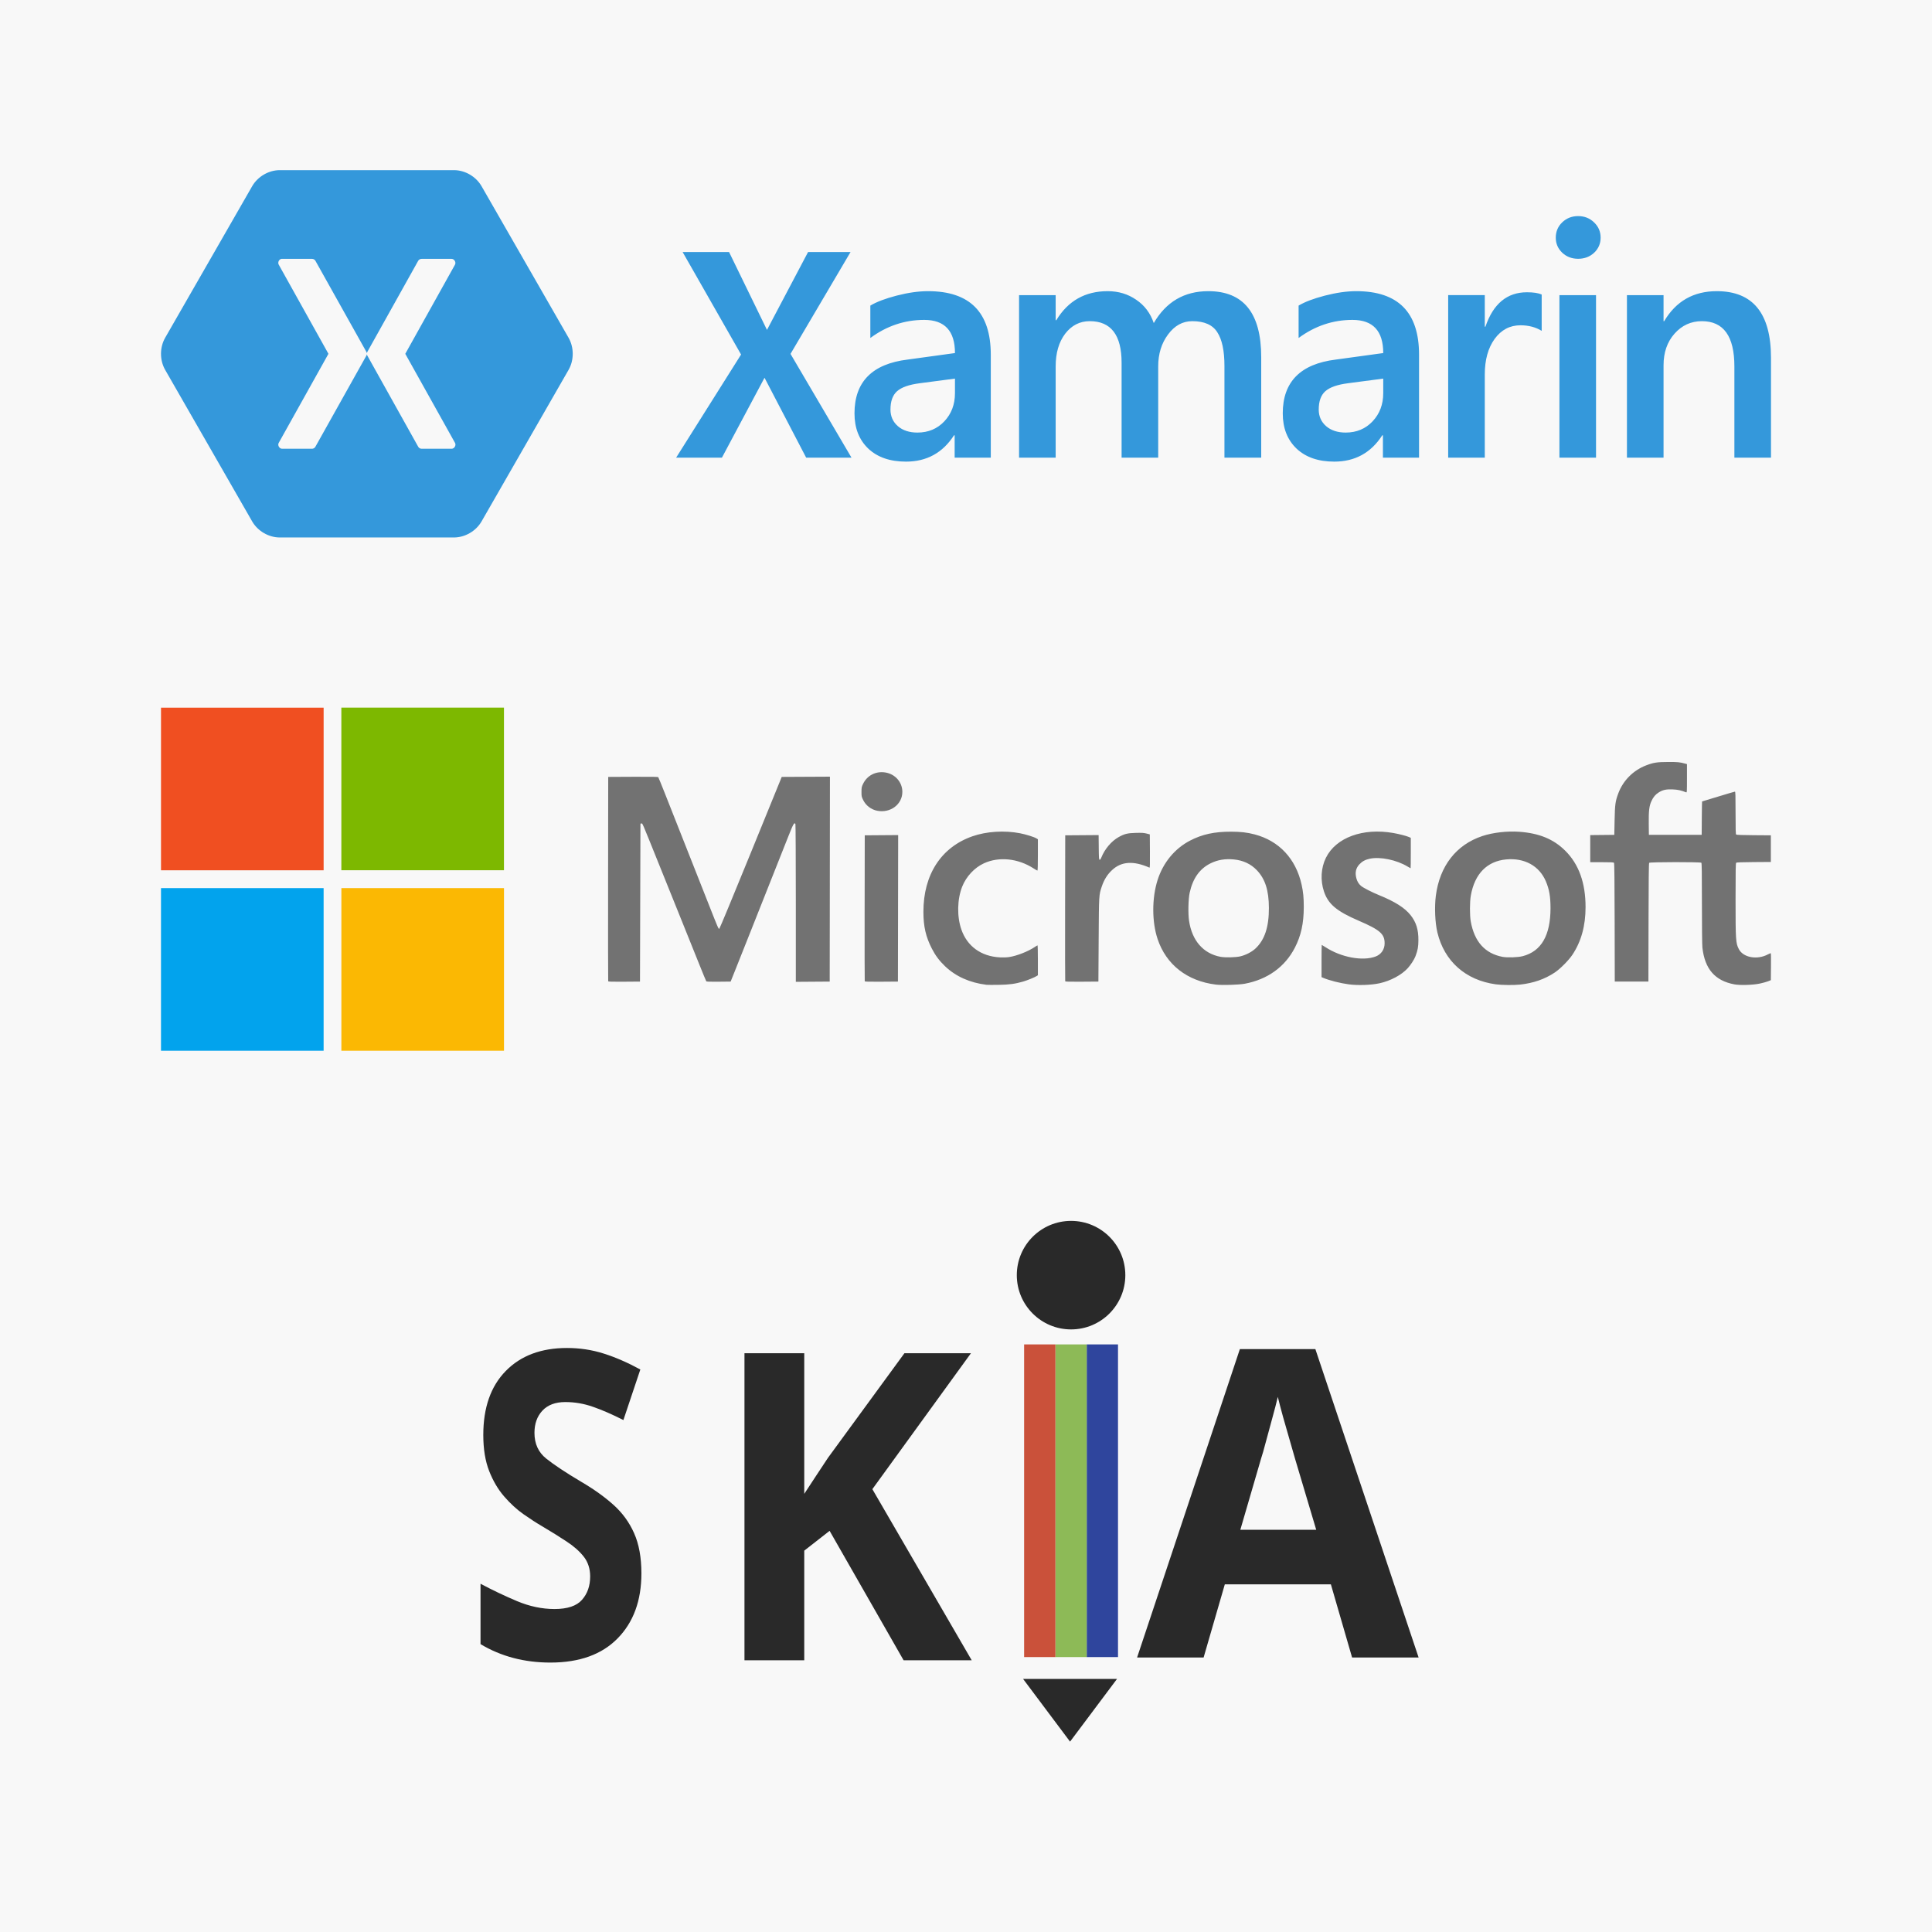
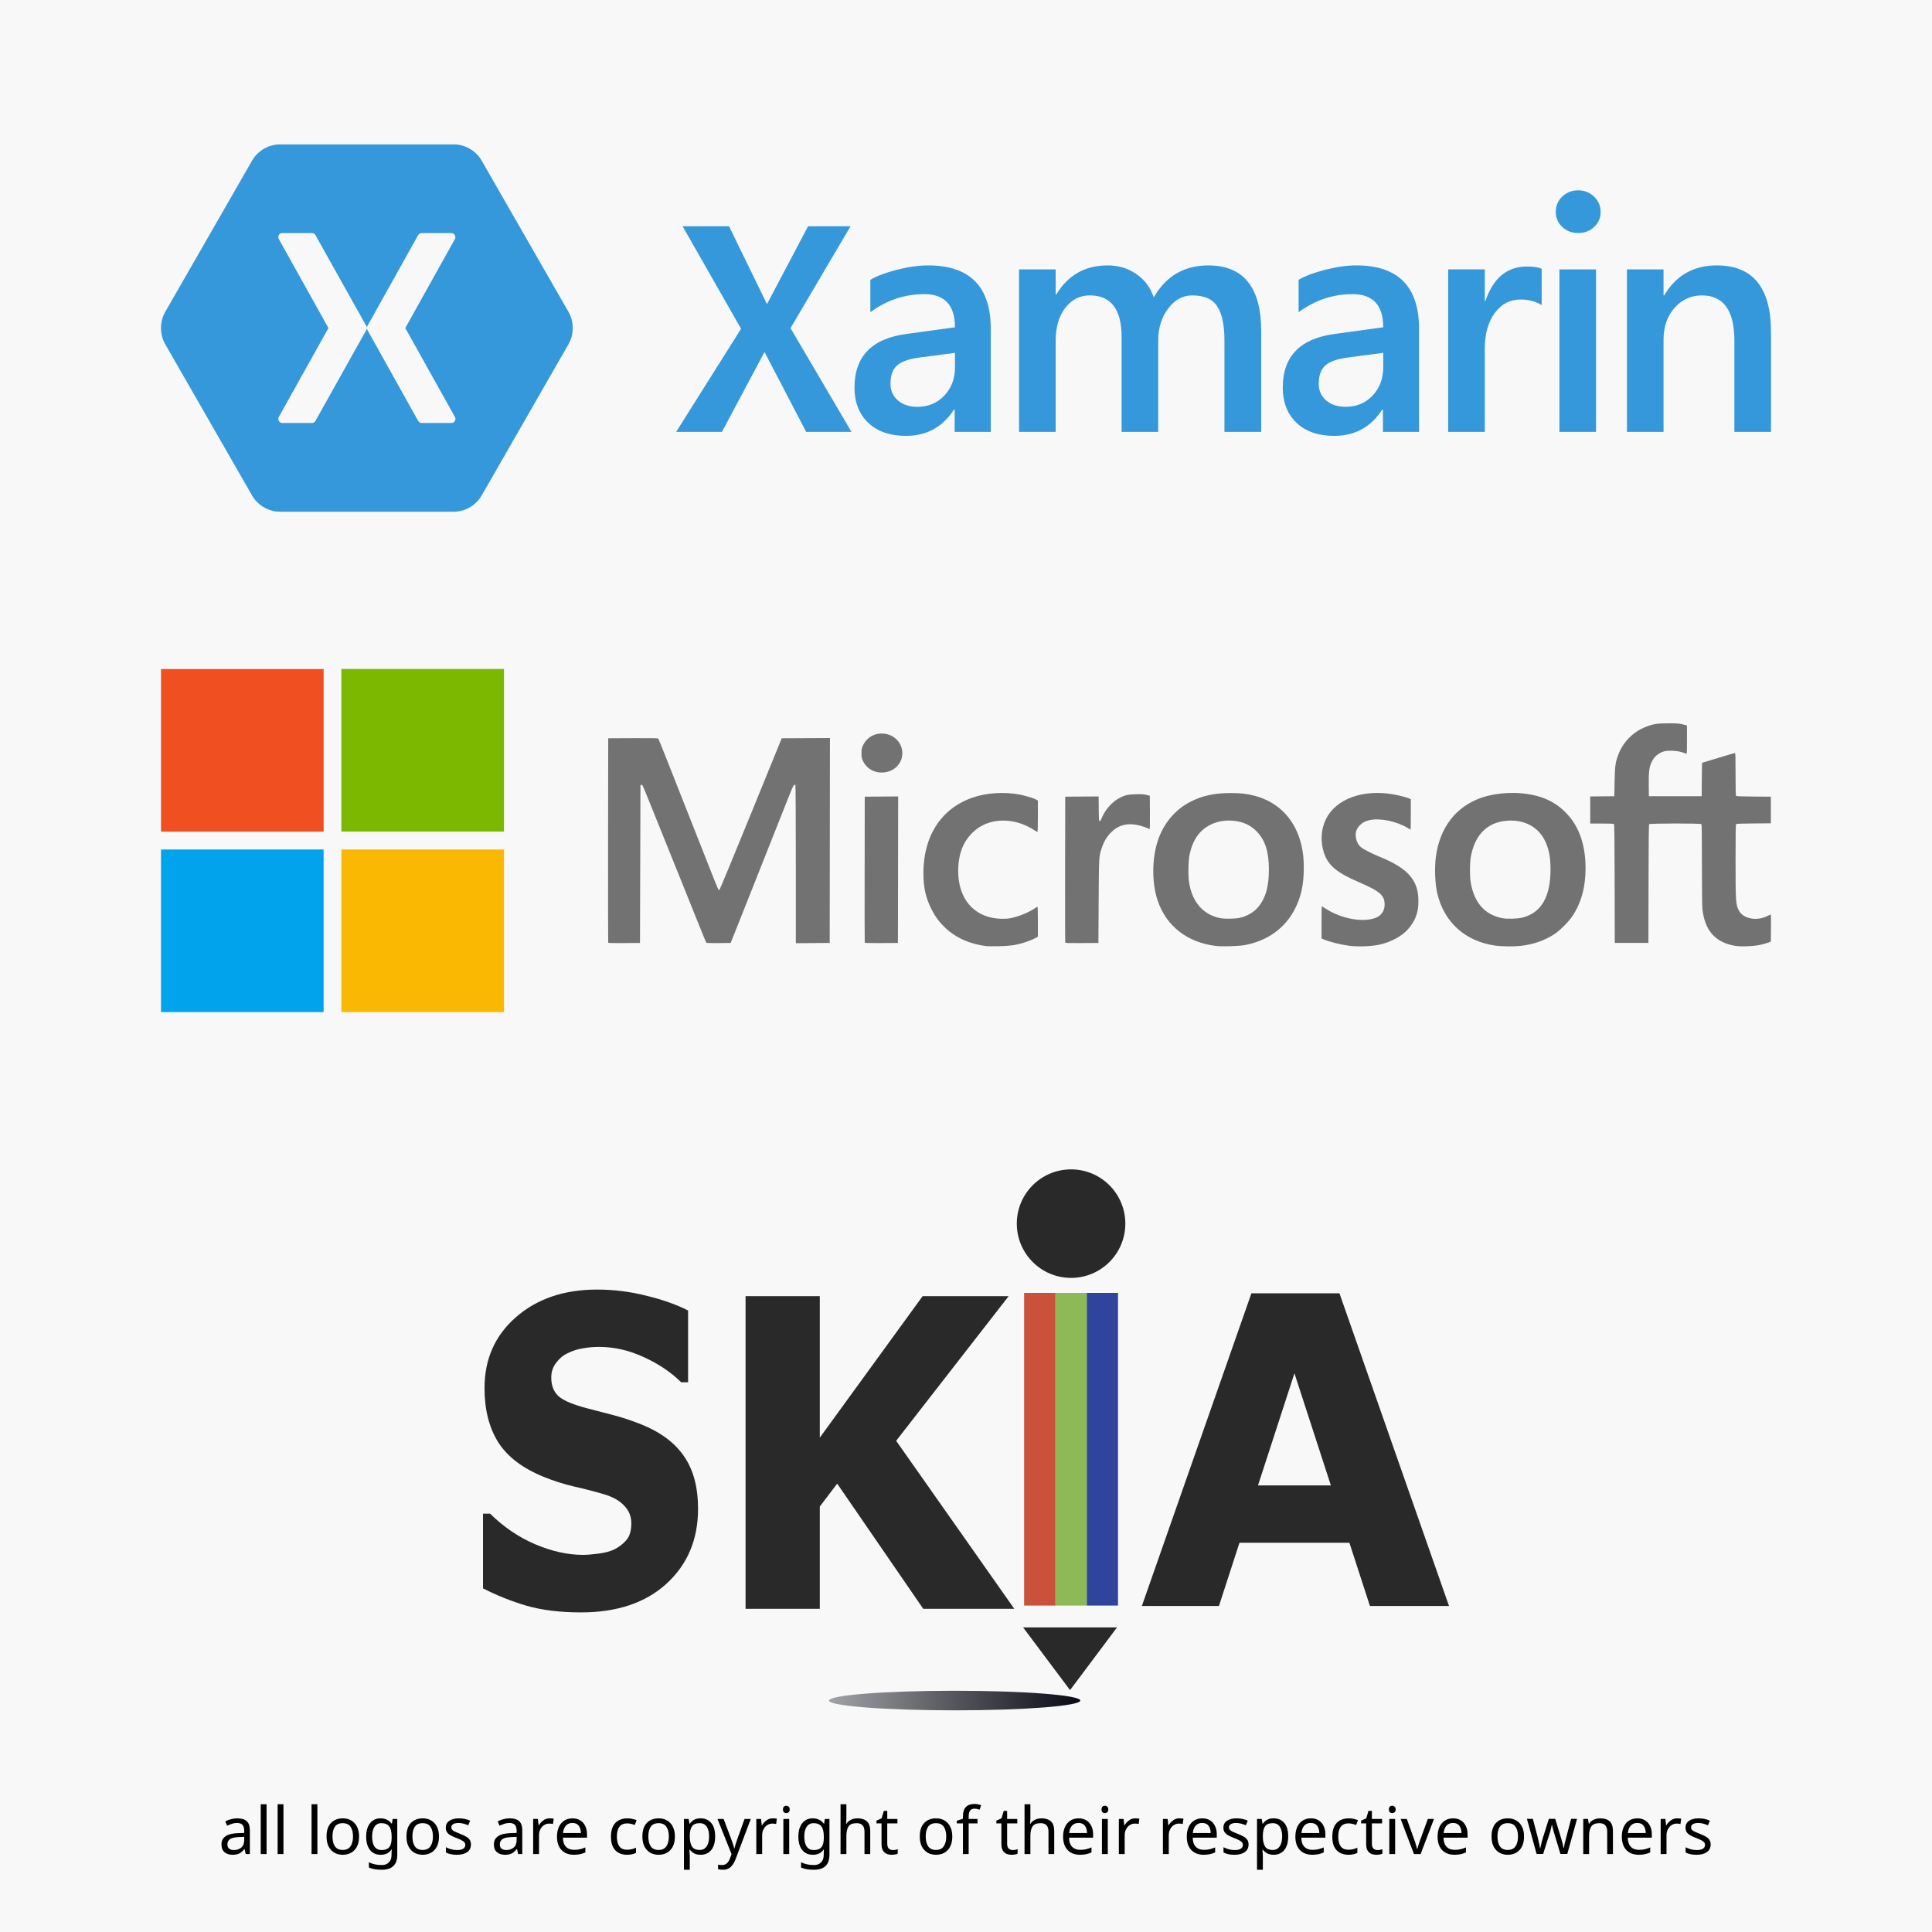
- <svg xmlns="http://www.w3.org/2000/svg" width="300" height="300" viewBox="0 0 300 300" id="svg2" version="1.1">
-   <defs id="defs4" />
+ <svg xmlns="http://www.w3.org/2000/svg" xmlns:xlink="http://www.w3.org/1999/xlink" width="300" height="300" viewBox="0 0 300 300" id="svg2" version="1.1">
+   <defs id="defs4">
+     <linearGradient id="linearGradient4268">
+       <stop id="stop4270" offset="0" style="stop-color:#0a0a15;stop-opacity:1" />
+       <stop id="stop4272" offset="1" style="stop-color:#a0a1a5;stop-opacity:1" />
+     </linearGradient>
+     <linearGradient gradientTransform="translate(-1.202953,0)" gradientUnits="userSpaceOnUse" y2="447.103" x2="357.157" y1="447.103" x1="406.507" id="linearGradient4274" xlink:href="#linearGradient4268" />
+   </defs>
  <rect y="0" x="0" height="300" width="300" id="background" style="fill:#f8f8f8;fill-opacity:1;stroke:none;stroke-width:1;stroke-miterlimit:4;stroke-dasharray:none" />
-   <g id="xamarin-logo" style="fill:#3498db;fill-rule:evenodd;stroke:none;stroke-width:1" transform="matrix(0.6267994,0,0,0.6267994,-1.325577,-8.68059)">
+   <g id="xamarin-logo" style="fill:#3498db;fill-rule:evenodd;stroke:none;stroke-width:1" transform="matrix(0.6267994,0,0,0.6267994,-1.325577,-12.68059)">
    <path id="xamarin-logo-path" d="m 201.83,127.225 -10.316,-19.794 -10.552,19.794 -11.346,0 16.087,-25.547 -14.478,-25.389 11.503,0 9.393,19.29 10.179,-19.29 10.522,0 -14.87,25.232 15.106,25.704 -11.228,0 z m 36.785,0 0,-5.544 -0.157,0 c -2.801,4.351 -6.766,6.527 -11.896,6.527 -3.952,0 -7.067,-1.075 -9.344,-3.224 -2.277,-2.176 -3.416,-5.085 -3.416,-8.728 0,-7.811 4.384,-12.254 13.152,-13.329 l 11.739,-1.612 c 0,-5.478 -2.539,-8.217 -7.617,-8.217 -4.842,5e-5 -9.292,1.494 -13.349,4.482 l 0,-8.021 c 1.518,-0.917 3.69,-1.743 6.517,-2.477 2.853,-0.734 5.444,-1.101 7.774,-1.101 10.365,5e-5 15.547,5.242 15.547,15.727 l 0,25.517 -8.951,0 1.2e-4,0 z m -8.598,-18.44 c -2.696,0.341 -4.593,1.009 -5.693,2.005 -1.073,0.97 -1.61,2.477 -1.61,4.521 0,1.678 0.615,3.054 1.845,4.128 1.23,1.048 2.84,1.573 4.829,1.573 2.696,0 4.921,-0.931 6.674,-2.792 1.754,-1.861 2.63,-4.181 2.63,-6.959 l 0,-3.617 -8.677,1.14 0,0 z m 75.435,18.44 0,-22.725 c -1.3e-4,-3.748 -0.589,-6.527 -1.767,-8.335 -1.152,-1.835 -3.22,-2.752 -6.203,-2.752 -2.382,3.8e-5 -4.384,1.101 -6.007,3.303 -1.623,2.176 -2.434,4.81 -2.434,7.903 l 0,22.607 -9.069,0 0,-23.512 c -1.2e-4,-6.867 -2.631,-10.301 -7.891,-10.301 -2.46,3.8e-5 -4.489,1.035 -6.085,3.106 -1.57,2.071 -2.356,4.771 -2.356,8.099 l 0,22.607 -9.069,0 0,-40.261 9.069,0 0,6.212 0.157,0 c 2.905,-4.797 7.145,-7.195 12.72,-7.195 2.67,5e-5 5.025,0.708 7.067,2.123 2.068,1.389 3.52,3.316 4.358,5.78 3.062,-5.268 7.564,-7.903 13.506,-7.903 8.742,5e-5 13.113,5.452 13.113,16.356 l 0,24.888 -9.108,0 0,0 z m 39.259,0 0,-5.544 -0.157,0 c -2.801,4.351 -6.766,6.527 -11.896,6.527 -3.952,0 -7.067,-1.075 -9.344,-3.224 -2.277,-2.176 -3.416,-5.085 -3.416,-8.728 0,-7.811 4.384,-12.254 13.152,-13.329 l 11.739,-1.612 c 0,-5.478 -2.539,-8.217 -7.617,-8.217 -4.842,5e-5 -9.292,1.494 -13.349,4.482 l 0,-8.021 c 1.518,-0.917 3.69,-1.743 6.517,-2.477 2.853,-0.734 5.444,-1.101 7.774,-1.101 10.365,5e-5 15.547,5.242 15.547,15.727 l 0,25.517 -8.951,0 1.2e-4,0 z m -8.598,-18.44 c -2.696,0.341 -4.593,1.009 -5.693,2.005 -1.073,0.97 -1.61,2.477 -1.61,4.521 0,1.678 0.615,3.054 1.845,4.128 1.23,1.048 2.84,1.573 4.829,1.573 2.696,0 4.921,-0.931 6.674,-2.792 1.754,-1.861 2.63,-4.181 2.63,-6.959 l 0,-3.617 -8.677,1.14 0,0 z m 47.928,-12.975 c -1.492,-0.917 -3.246,-1.376 -5.261,-1.376 -2.617,2.5e-5 -4.75,1.127 -6.399,3.381 -1.623,2.254 -2.434,5.19 -2.434,8.807 l 0,20.602 -9.069,0 0,-40.261 9.069,0 0,7.824 0.157,0 c 1.937,-5.688 5.366,-8.532 10.286,-8.532 1.597,5.1e-5 2.814,0.183 3.651,0.55 l 0,9.004 -1.3e-4,0 z m 9.028,-17.85 c -1.544,2.5e-5 -2.853,-0.498 -3.926,-1.494 -1.073,-1.022 -1.61,-2.267 -1.61,-3.735 0,-1.52 0.537,-2.791 1.61,-3.814 1.073,-1.022 2.382,-1.533 3.926,-1.533 1.57,6.3e-5 2.892,0.524 3.965,1.573 1.073,1.022 1.61,2.28 1.61,3.774 0,1.468 -0.537,2.713 -1.61,3.735 -1.073,0.996 -2.395,1.494 -3.965,1.494 z m -4.633,49.265 0,-40.261 9.069,0 0,40.261 -9.069,0 z m 43.345,0 0,-22.607 c 0,-7.47 -2.683,-11.205 -8.048,-11.205 -2.696,3.8e-5 -4.96,1.035 -6.792,3.106 -1.806,2.045 -2.709,4.653 -2.709,7.824 l 0,22.883 -9.069,0 0,-40.261 9.069,0 0,6.448 0.157,0 c 2.931,-4.954 7.276,-7.431 13.034,-7.431 8.951,5e-5 13.427,5.504 13.427,16.513 l 0,24.731 -9.069,0 -1.3e-4,0 z M 71.431,56 c -2.755,0.006 -5.451,1.574 -6.838,3.966 L 43.024,97.534 c -1.365,2.398 -1.365,5.533 0,7.931 l 21.569,37.569 c 1.387,2.392 4.083,3.96 6.838,3.966 l 43.138,0 c 2.755,-0.006 5.451,-1.574 6.838,-3.966 l 21.569,-37.569 c 1.365,-2.398 1.365,-5.533 0,-7.931 L 121.407,59.966 C 120.02,57.574 117.324,56.005 114.569,56 l -43.138,0 z m 0.391,21.978 c 0.059,-0.006 0.121,-0.006 0.181,0 l 7.441,0 c 0.329,0.007 0.649,0.198 0.813,0.484 l 12.622,22.553 c 0.064,0.112 0.104,0.236 0.12,0.363 0.016,-0.128 0.056,-0.252 0.12,-0.363 L 105.711,78.462 c 0.17,-0.295 0.504,-0.487 0.843,-0.484 l 7.441,0 c 0.659,0.006 1.152,0.838 0.844,1.423 l -12.321,22.099 12.321,22.069 c 0.338,0.588 -0.168,1.459 -0.844,1.453 l -7.441,0 c -0.345,-0.003 -0.682,-0.208 -0.843,-0.515 L 93.12,101.954 c -0.064,-0.112 -0.104,-0.236 -0.12,-0.363 -0.016,0.128 -0.056,0.252 -0.12,0.363 l -12.622,22.553 c -0.157,0.298 -0.478,0.501 -0.813,0.515 l -7.441,0 c -0.676,0.006 -1.181,-0.865 -0.843,-1.453 L 83.481,101.5 71.16,79.401 c -0.295,-0.534 0.065,-1.309 0.663,-1.423 l 0,0 z" />
  </g>
-   <g transform="matrix(0.07256145,0,0,0.07256145,198.0505,206.9703)" id="microsoft-logo">
+   <g transform="matrix(0.07256145,0,0,0.07256145,198.0505,200.9703)" id="microsoft-logo">
    <path id="microsoft-text" d="m -618.363,-744.912 c -35.821,-4.415 -65.811,-17.863 -88.794,-39.817 -11.96,-11.424 -20.582,-22.948 -28.059,-37.5 -13,-25.303 -18.093,-47.43 -18.129,-78.756 -0.09,-79.724 38.037,-138.451 105.025,-161.768 30.137,-10.49 68.213,-12.893 101.806,-6.425 12.211,2.351 30.126,7.928 34.901,10.864 l 3.25,1.998 0,33.515 c 0,20.957 -0.363,33.515 -0.969,33.515 -0.533,0 -4.172,-2.072 -8.086,-4.604 -33.418,-21.618 -74.321,-25.833 -106.483,-10.973 -20.253,9.357 -37.769,28.135 -46.397,49.738 -10.774,26.976 -11.517,64.002 -1.843,91.84 12.51,36 42.167,57.497 82.339,59.684 6.787,0.369 14.32,0.128 19.5,-0.624 16.518,-2.4 40.84,-11.878 55.068,-21.46 2.94,-1.98 5.689,-3.6 6.109,-3.6 0.42,0 0.763,14.39 0.763,31.977 l 0,31.977 -2.491,1.632 c -4.313,2.826 -19.908,9.191 -29.137,11.891 -17.074,4.997 -30.09,6.711 -53.372,7.032 -11.825,0.163 -23.075,0.102 -25,-0.135 z m 491,-0.419 c -61.539,-7.481 -106.574,-42.716 -124.882,-97.706 -12.281,-36.886 -12.265,-87.528 0.04,-126.129 11.88,-37.267 36.736,-67.369 69.744,-84.462 25.79,-13.355 52.037,-19.033 87.598,-18.949 20.63,0.049 34.363,1.64 50.322,5.832 52.354,13.751 88.249,52.146 100.534,107.536 3.455,15.579 4.646,27.807 4.636,47.632 -0.017,35.1 -5.793,61.487 -19.121,87.346 -21.147,41.033 -58.476,67.9 -106.994,77.009 -12.917,2.425 -48.527,3.512 -61.877,1.889 z m 52,-60.408 c 11.512,-2.632 24.755,-9.45 32.585,-16.774 19.738,-18.464 28.85,-45.956 28.759,-86.772 -0.083,-37.442 -7.873,-61.97 -25.611,-80.644 -12.9,-13.58 -29.465,-21.354 -49.525,-23.241 -18.844,-1.773 -34.574,0.867 -49.709,8.342 -23.329,11.523 -37.969,32.167 -44.708,63.043 -2.898,13.281 -3.598,44.109 -1.35,59.5 6.241,42.732 30.369,70.513 67.292,77.477 10.072,1.9 31.997,1.417 42.266,-0.931 z m 232,59.824 c -18.457,-2.503 -41.462,-8.355 -54.25,-13.8 l -3.75,-1.597 0,-34.487 c 0,-18.968 0.211,-34.486 0.469,-34.486 0.258,0 3.8,2.174 7.871,4.832 33.426,21.821 79.503,30.43 107.267,20.042 12.052,-4.509 19.393,-15.195 19.393,-28.23 0,-20.189 -9.913,-28.8 -56,-48.644 -46.766,-20.136 -64.917,-35.495 -73.863,-62.5 -7.917,-23.901 -6.334,-50.49 4.287,-72 21.312,-43.159 78.976,-64.363 144.076,-52.979 12.013,2.101 28.006,6.187 33.25,8.496 l 4.25,1.871 0,32.556 c 0,17.906 -0.179,32.556 -0.398,32.556 -0.219,0 -3.256,-1.723 -6.75,-3.829 -23.254,-14.017 -58.398,-21.304 -80.335,-16.657 -9.729,2.061 -16.387,5.598 -22.294,11.844 -7.777,8.223 -9.915,17.725 -6.736,29.932 1.825,7.006 5.162,12.446 10.193,16.616 4.894,4.056 23.688,13.66 38.378,19.613 33.947,13.756 55.19,27.238 67.553,42.873 11.817,14.944 16.779,30.737 16.688,53.109 -0.06,14.582 -1.323,21.586 -6.263,34.707 -2.603,6.915 -10.016,18.411 -16.473,25.546 -13.045,14.414 -36.673,27.114 -60.063,32.285 -18.066,3.994 -46.818,5.002 -66.5,2.332 z m 315,0 c -64.675,-8.751 -110.378,-49.378 -125.134,-111.237 -5.002,-20.971 -6.389,-54.173 -3.27,-78.295 8.24,-63.726 43.581,-109.145 99.404,-127.747 22.683,-7.559 53.425,-11.098 79.555,-9.158 42.641,3.166 73.016,15.736 98.014,40.563 29.022,28.823 43.431,68.824 43.431,120.568 0,40.031 -9.304,73.74 -28.17,102.064 -7.953,11.94 -26.312,30.391 -37.83,38.021 -21.661,14.348 -45.565,22.654 -74.211,25.785 -13.209,1.444 -39.023,1.163 -51.789,-0.565 z m 57.5,-60.269 c 39.784,-10.328 59.515,-44.45 59.494,-102.889 -0.01,-24.85 -2.683,-40.186 -10.003,-57.377 -14.049,-32.99 -45.739,-50.437 -84.916,-46.751 -41.032,3.861 -67.433,30.886 -75.626,77.412 -2.413,13.703 -2.458,42.368 -0.088,55.5 7.802,43.234 30.468,68.436 67.981,75.586 10.358,1.974 32.816,1.203 43.158,-1.482 z m 453,60.348 c -41.603,-7.739 -63.411,-32.878 -68.491,-78.952 -0.578,-5.241 -0.996,-44.731 -1.001,-94.55 -0.01,-65.196 -0.294,-85.835 -1.208,-86.75 -1.861,-1.861 -110.125,-1.718 -111.674,0.148 -0.809,0.975 -1.189,36.356 -1.372,127.75 l -0.254,126.406 -36,0 -36,0 -0.254,-126.402 c -0.183,-91.394 -0.564,-126.775 -1.372,-127.75 -0.883,-1.064 -6.351,-1.348 -25.996,-1.348 l -24.878,0 0,-28.983 0,-28.983 25.75,-0.267 25.75,-0.267 0.636,-31 c 0.707,-34.49 1.615,-41.016 8.1,-58.242 10.204,-27.1 31.841,-48.815 59.127,-59.338 15.903,-6.133 23.811,-7.36 47.637,-7.392 20.603,-0.027 24.2,0.324 36.25,3.546 l 3.75,1.002 0,30.569 c 0,28.707 -0.107,30.527 -1.75,29.883 -11.11,-4.351 -17.543,-5.764 -28.536,-6.267 -14.174,-0.649 -21.73,1.01 -30.535,6.701 -6.851,4.428 -11.132,9.568 -15.152,18.19 -4.834,10.369 -6.103,20.963 -5.795,48.396 l 0.269,23.951 56.5,0 56.5,0 0.263,-35.75 c 0.144,-19.663 0.414,-35.75 0.598,-35.75 0.184,0 15.772,-4.725 34.639,-10.5 18.867,-5.775 34.91,-10.5 35.652,-10.5 1.111,0 1.348,7.981 1.348,45.377 0,36.661 0.257,45.591 1.337,46.487 0.912,0.757 12.907,1.193 37.75,1.372 l 36.413,0.263 0,28.5 0,28.5 -36.413,0.263 c -24.843,0.179 -36.838,0.615 -37.75,1.373 -1.095,0.909 -1.337,14.994 -1.337,77.764 0,87.793 0.413,94.19 6.906,106.917 9.427,18.478 39.487,23.87 62.77,11.26 3.728,-2.019 5.581,-2.568 5.897,-1.747 0.253,0.659 0.34,13.79 0.193,29.179 l -0.266,27.982 -6,2.39 c -3.3,1.315 -11.175,3.497 -17.5,4.849 -14.814,3.168 -42.097,4.03 -54.5,1.723 z m -2410.033,-6.689 c -0.264,-0.695 -0.365,-99.363 -0.224,-219.263 l 0.256,-218 53.12,-0.259 c 41.762,-0.203 53.325,0.01 54.08,1 0.528,0.692 7.082,16.784 14.565,35.759 7.483,18.975 28.28,71.625 46.215,117 17.936,45.375 39.616,100.275 48.179,122 19.087,48.426 19.832,50.133 21.601,49.454 0.758,-0.291 31.122,-73.525 67.475,-162.741 l 66.097,-162.209 51.586,-0.259 51.586,-0.259 -0.252,219.259 -0.252,219.259 -36.25,0.263 -36.25,0.262 -0.015,-168.262 c -0.01,-92.544 -0.4,-168.869 -0.87,-169.611 -2.463,-3.887 -4.43,-0.466 -14.868,25.848 -5.781,14.575 -21.048,53.05 -33.926,85.5 -12.878,32.45 -34.03,85.775 -47.003,118.5 -12.973,32.725 -27.915,70.3 -33.203,83.5 l -9.615,24 -25.614,0.267 c -19.746,0.205 -25.837,-0.024 -26.588,-1 -0.536,-0.697 -7.096,-16.567 -14.578,-35.267 -7.482,-18.7 -25.131,-62.575 -39.221,-97.5 -14.089,-34.925 -35.311,-87.575 -47.16,-117 -37.793,-93.858 -35.337,-88.143 -37.726,-87.802 l -2.115,0.302 -0.5,169 -0.5,169 -33.776,0.263 c -26.485,0.206 -33.88,-0.01 -34.256,-1 z m 548.999,-5e-4 c -0.264,-0.695 -0.365,-71.238 -0.224,-156.763 l 0.257,-155.5 35.753,-0.263 35.753,-0.263 -0.253,156.763 -0.253,156.763 -35.276,0.263 c -27.686,0.206 -35.38,-0.01 -35.757,-1 z m 429,0 c -0.264,-0.695 -0.365,-71.238 -0.224,-156.763 l 0.257,-155.5 35.733,-0.263 35.733,-0.263 0.267,26.249 c 0.236,23.233 0.452,26.285 1.881,26.56 1.135,0.218 2.271,-1.306 3.825,-5.137 7.317,-18.029 21.433,-34.665 36.689,-43.239 12.542,-7.049 19.101,-8.669 36.871,-9.11 13.085,-0.324 17.275,-0.069 23,1.403 l 7,1.799 0.263,35.862 c 0.209,28.586 0.01,35.749 -1,35.307 -34.182,-15.033 -59.867,-13.428 -79.755,4.985 -10.476,9.699 -17.374,20.718 -22.412,35.802 -6.021,18.025 -5.965,17.049 -6.554,114.045 l -0.541,89 -35.276,0.263 c -27.686,0.206 -35.38,-0.01 -35.757,-1 z m -402.358,-364.841 c -12.83,-2.52 -24.109,-11.095 -29.836,-22.682 -3.613,-7.31 -3.772,-8.058 -3.755,-17.685 0.016,-9.154 0.296,-10.643 3.138,-16.675 8.693,-18.449 27.365,-28.148 47.88,-24.871 21.111,3.373 36.415,20.811 36.415,41.494 0,26.79 -25.555,45.974 -53.843,40.418 z" style="fill:#727272" />
    <rect style="fill:#f04f21;fill-opacity:1;stroke:none;stroke-opacity:1" id="red-block" width="348" height="348" x="-2384.863" y="-1337.95" />
    <rect y="-951.787" x="-2384.882" height="348" width="348" id="blue-block" style="fill:#02a3ed;fill-opacity:1;stroke:none;stroke-opacity:1" />
    <rect y="-1338.055" x="-1998.943" height="348" width="348" id="green-block" style="fill:#7db800;fill-opacity:1;stroke:none;stroke-opacity:1" />
    <rect style="fill:#fbb803;fill-opacity:1;stroke:none;stroke-opacity:1" id="yellow-block" width="348" height="348" x="-1998.882" y="-951.787" />
  </g>
-   <g transform="matrix(0.7837945,0,0,0.7837945,-150.0253,-78.00695)" id="g4166">
-     <text xml:space="preserve" style="font-style:normal;font-weight:normal;font-size:76.279px;line-height:125%;font-family:sans-serif;letter-spacing:0px;word-spacing:0px;fill:#292929;fill-opacity:1;stroke:none;stroke-width:1px;stroke-linecap:butt;stroke-linejoin:miter;stroke-opacity:1" x="315.45" y="384.626" id="text4171" transform="scale(0.8985557,1.112897)">
-       <tspan id="tspan4173" x="315.45" y="384.626" style="font-style:normal;font-variant:normal;font-weight:bold;font-stretch:normal;font-family:sans-serif;-inkscape-font-specification:'sans-serif Bold';fill:#292929;fill-opacity:1">S</tspan>
-     </text>
-     <text xml:space="preserve" style="font-style:normal;font-weight:normal;font-size:81.747px;line-height:125%;font-family:sans-serif;letter-spacing:0px;word-spacing:0px;fill:#292929;fill-opacity:1;stroke:none;stroke-width:1px;stroke-linecap:butt;stroke-linejoin:miter;stroke-opacity:1" x="345.849" y="411.096" id="text4171-3" transform="scale(0.9594879,1.042223)">
-       <tspan id="tspan4173-8" x="345.849" y="411.096" style="font-style:normal;font-variant:normal;font-weight:bold;font-stretch:normal;font-family:sans-serif;-inkscape-font-specification:'sans-serif Bold';fill:#292929;fill-opacity:1">K</tspan>
-     </text>
-     <text xml:space="preserve" style="font-style:normal;font-weight:normal;font-size:82.977px;line-height:125%;font-family:sans-serif;letter-spacing:0px;word-spacing:0px;fill:#292929;fill-opacity:1;stroke:none;stroke-width:1px;stroke-linecap:butt;stroke-linejoin:miter;stroke-opacity:1" x="427.835" y="416.738" id="text4171-3-1" transform="scale(0.9739266,1.026771)">
-       <tspan id="tspan4173-8-6" x="427.835" y="416.738" style="font-style:normal;font-variant:normal;font-weight:bold;font-stretch:normal;font-family:sans-serif;-inkscape-font-specification:'sans-serif Bold';fill:#292929;fill-opacity:1">A</tspan>
-     </text>
+   <g transform="matrix(0.7837945,0,0,0.7837945,-150.0253,-86.00695)" id="g4166">
+     <path id="path4384" style="font-style:normal;font-variant:normal;font-weight:bold;font-stretch:normal;font-size:medium;line-height:125%;font-family:sans-serif;-inkscape-font-specification:'sans-serif Bold';letter-spacing:0px;word-spacing:0px;fill:#292929;fill-opacity:1;stroke:none;stroke-width:1px;stroke-linecap:butt;stroke-linejoin:miter;stroke-opacity:1" d="m 329.701,408.65 q 0,9.119 -6.258,14.839 -6.225,5.679 -16.934,5.679 -6.191,0 -10.81,-1.326 -4.585,-1.368 -8.601,-3.44 l 0,-14.798 1.406,0 q 3.983,3.938 8.902,6.052 4.953,2.114 9.505,2.114 1.171,0 3.079,-0.249 1.908,-0.249 3.112,-0.829 1.473,-0.746 2.41,-1.865 0.971,-1.119 0.971,-3.316 0,-2.031 -1.406,-3.482 -1.372,-1.492 -4.05,-2.28 -2.811,-0.829 -5.957,-1.534 -3.112,-0.746 -5.857,-1.865 -6.292,-2.528 -9.07,-6.839 -2.744,-4.352 -2.744,-10.777 0,-8.622 6.225,-14.052 6.258,-5.471 16.064,-5.471 4.92,0 9.706,1.202 4.819,1.161 8.333,2.943 l 0,14.218 -1.372,0 q -3.012,-2.984 -7.396,-4.974 -4.351,-2.031 -8.902,-2.031 -1.606,0 -3.213,0.29 -1.573,0.249 -3.046,0.995 -1.305,0.622 -2.242,1.907 -0.937,1.244 -0.937,2.86 0,2.446 1.506,3.772 1.506,1.285 5.689,2.363 2.744,0.705 5.254,1.368 2.544,0.663 5.455,1.824 5.723,2.321 8.434,6.342 2.744,3.979 2.744,10.363 z" />
+     <path id="path4387" style="font-style:normal;font-variant:normal;font-weight:bold;font-stretch:normal;font-size:medium;line-height:125%;font-family:sans-serif;-inkscape-font-specification:'sans-serif Bold';letter-spacing:0px;word-spacing:0px;fill:#292929;fill-opacity:1;stroke:none;stroke-width:1px;stroke-linecap:butt;stroke-linejoin:miter;stroke-opacity:1" d="m 392.35,428.454 -18.039,0 -17.043,-24.794 -3.447,4.534 0,20.26 -14.707,0 0,-61.944 14.707,0 0,28.039 20.375,-28.039 17.043,0 -22.29,28.663 23.4,33.281 z" />
+     <path id="path4381" style="font-style:normal;font-variant:normal;font-weight:bold;font-stretch:normal;font-size:medium;line-height:125%;font-family:sans-serif;-inkscape-font-specification:'sans-serif Bold';letter-spacing:0px;word-spacing:0px;fill:#292929;fill-opacity:1;stroke:none;stroke-width:1px;stroke-linecap:butt;stroke-linejoin:miter;stroke-opacity:1" d="m 478.474,427.894 -15.666,0 -4.064,-12.522 -21.782,0 -4.064,12.522 -15.271,0 21.703,-61.944 17.441,0 21.703,61.944 z m -23.4,-23.879 -7.221,-22.215 -7.221,22.215 14.442,0 z" />
    <circle style="fill:#292929;fill-opacity:1;stroke:none;stroke-width:1;stroke-miterlimit:4;stroke-dasharray:none" id="path4211" cx="403.6" cy="352.148" r="10.75" />
    <rect y="365.869" x="406.7" height="61.944" width="6.2" id="rect4237" style="fill:#2f459d;fill-opacity:1;stroke:none;stroke-width:1;stroke-miterlimit:4;stroke-dasharray:none" />
    <rect style="fill:#8dba57;fill-opacity:1;stroke:none;stroke-width:1;stroke-miterlimit:4;stroke-dasharray:none" id="rect4215" width="6.2" height="61.944" x="400.5" y="365.869" />
    <rect style="fill:#ca513a;fill-opacity:1;stroke:none;stroke-width:1;stroke-miterlimit:4;stroke-dasharray:none" id="rect4239" width="6.2" height="61.944" x="394.3" y="365.869" />
    <path style="fill:#292929;fill-opacity:1;stroke:none;stroke-width:1;stroke-miterlimit:4;stroke-dasharray:none" d="m 394.1,432.146 18.6,0 -9.3,12.418 z" id="rect4252" />
    <ellipse style="fill:url(#linearGradient4274);fill-opacity:1;stroke:none;stroke-width:1;stroke-miterlimit:4;stroke-dasharray:none" id="path4258" cx="380.536" cy="446.631" rx="24.89" ry="1.939" />
  </g>
+   <text xml:space="preserve" style="font-style:normal;font-weight:normal;font-size:10.171px;line-height:125%;font-family:sans-serif;text-align:center;letter-spacing:0px;word-spacing:0px;text-anchor:middle;fill:#000000;fill-opacity:1;stroke:none;stroke-width:1px;stroke-linecap:butt;stroke-linejoin:miter;stroke-opacity:1" x="150" y="287.899" id="text4392">all logos are copyright of their respective owners</text>
</svg>
